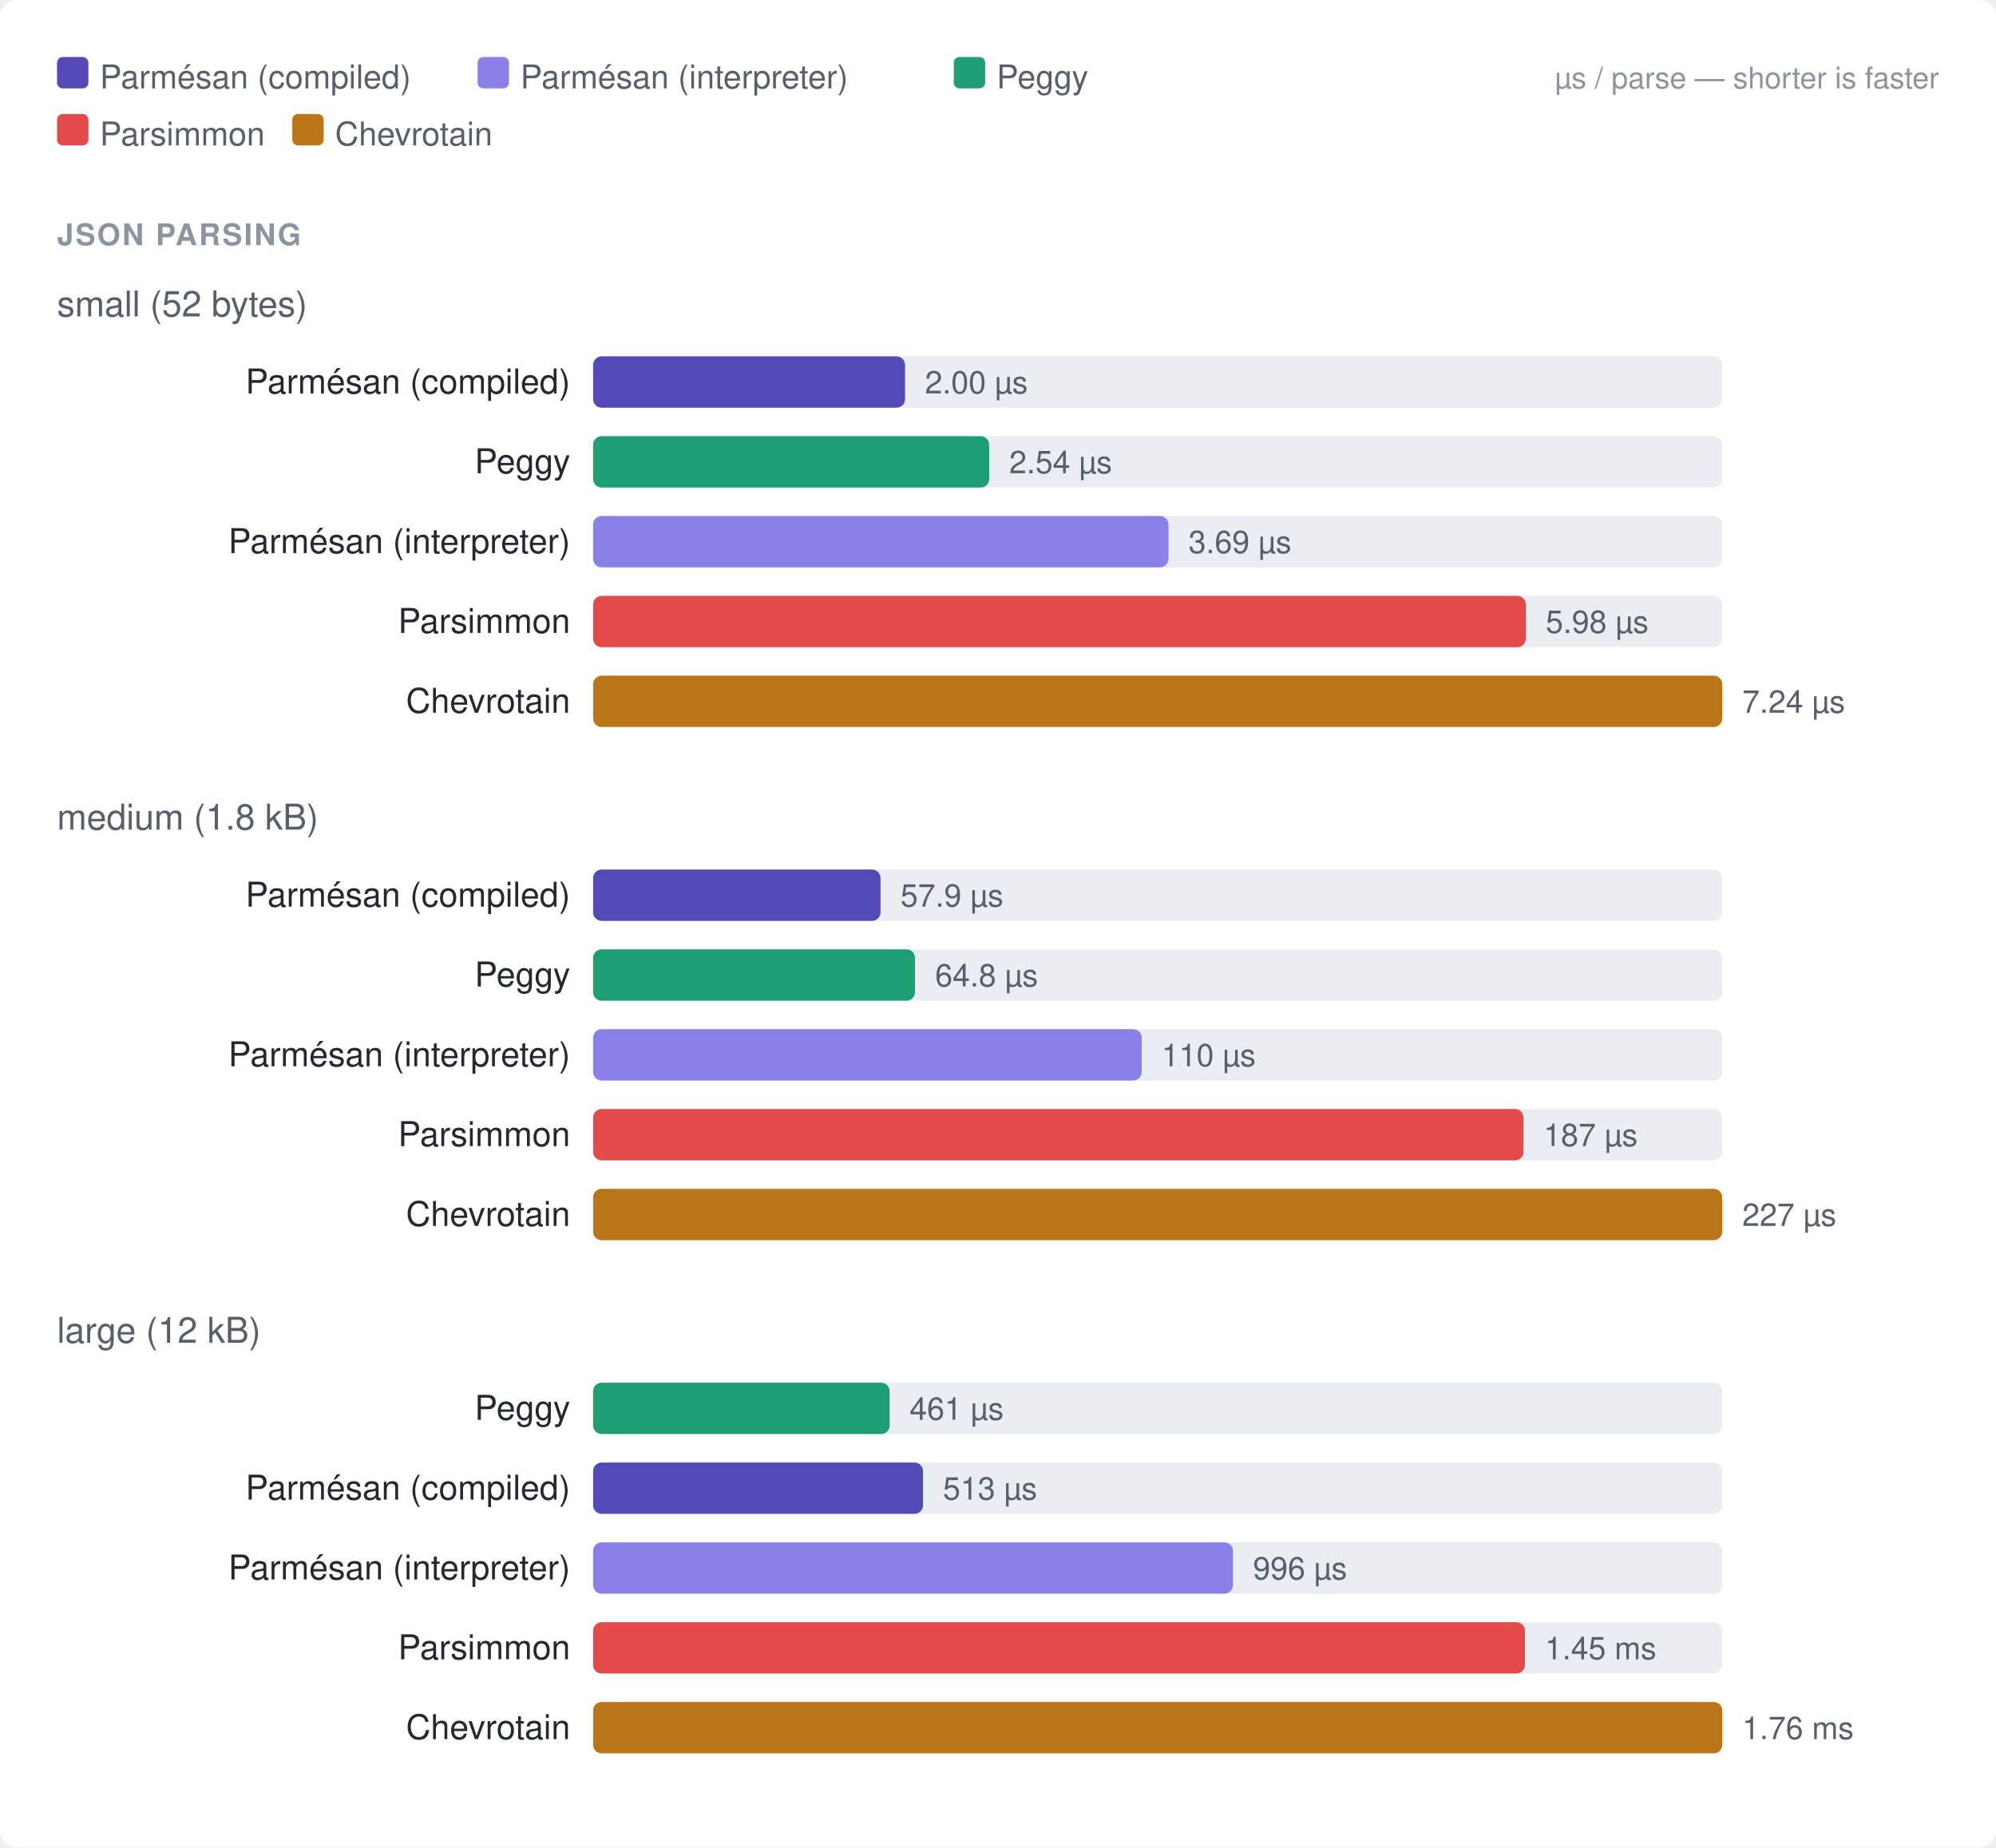
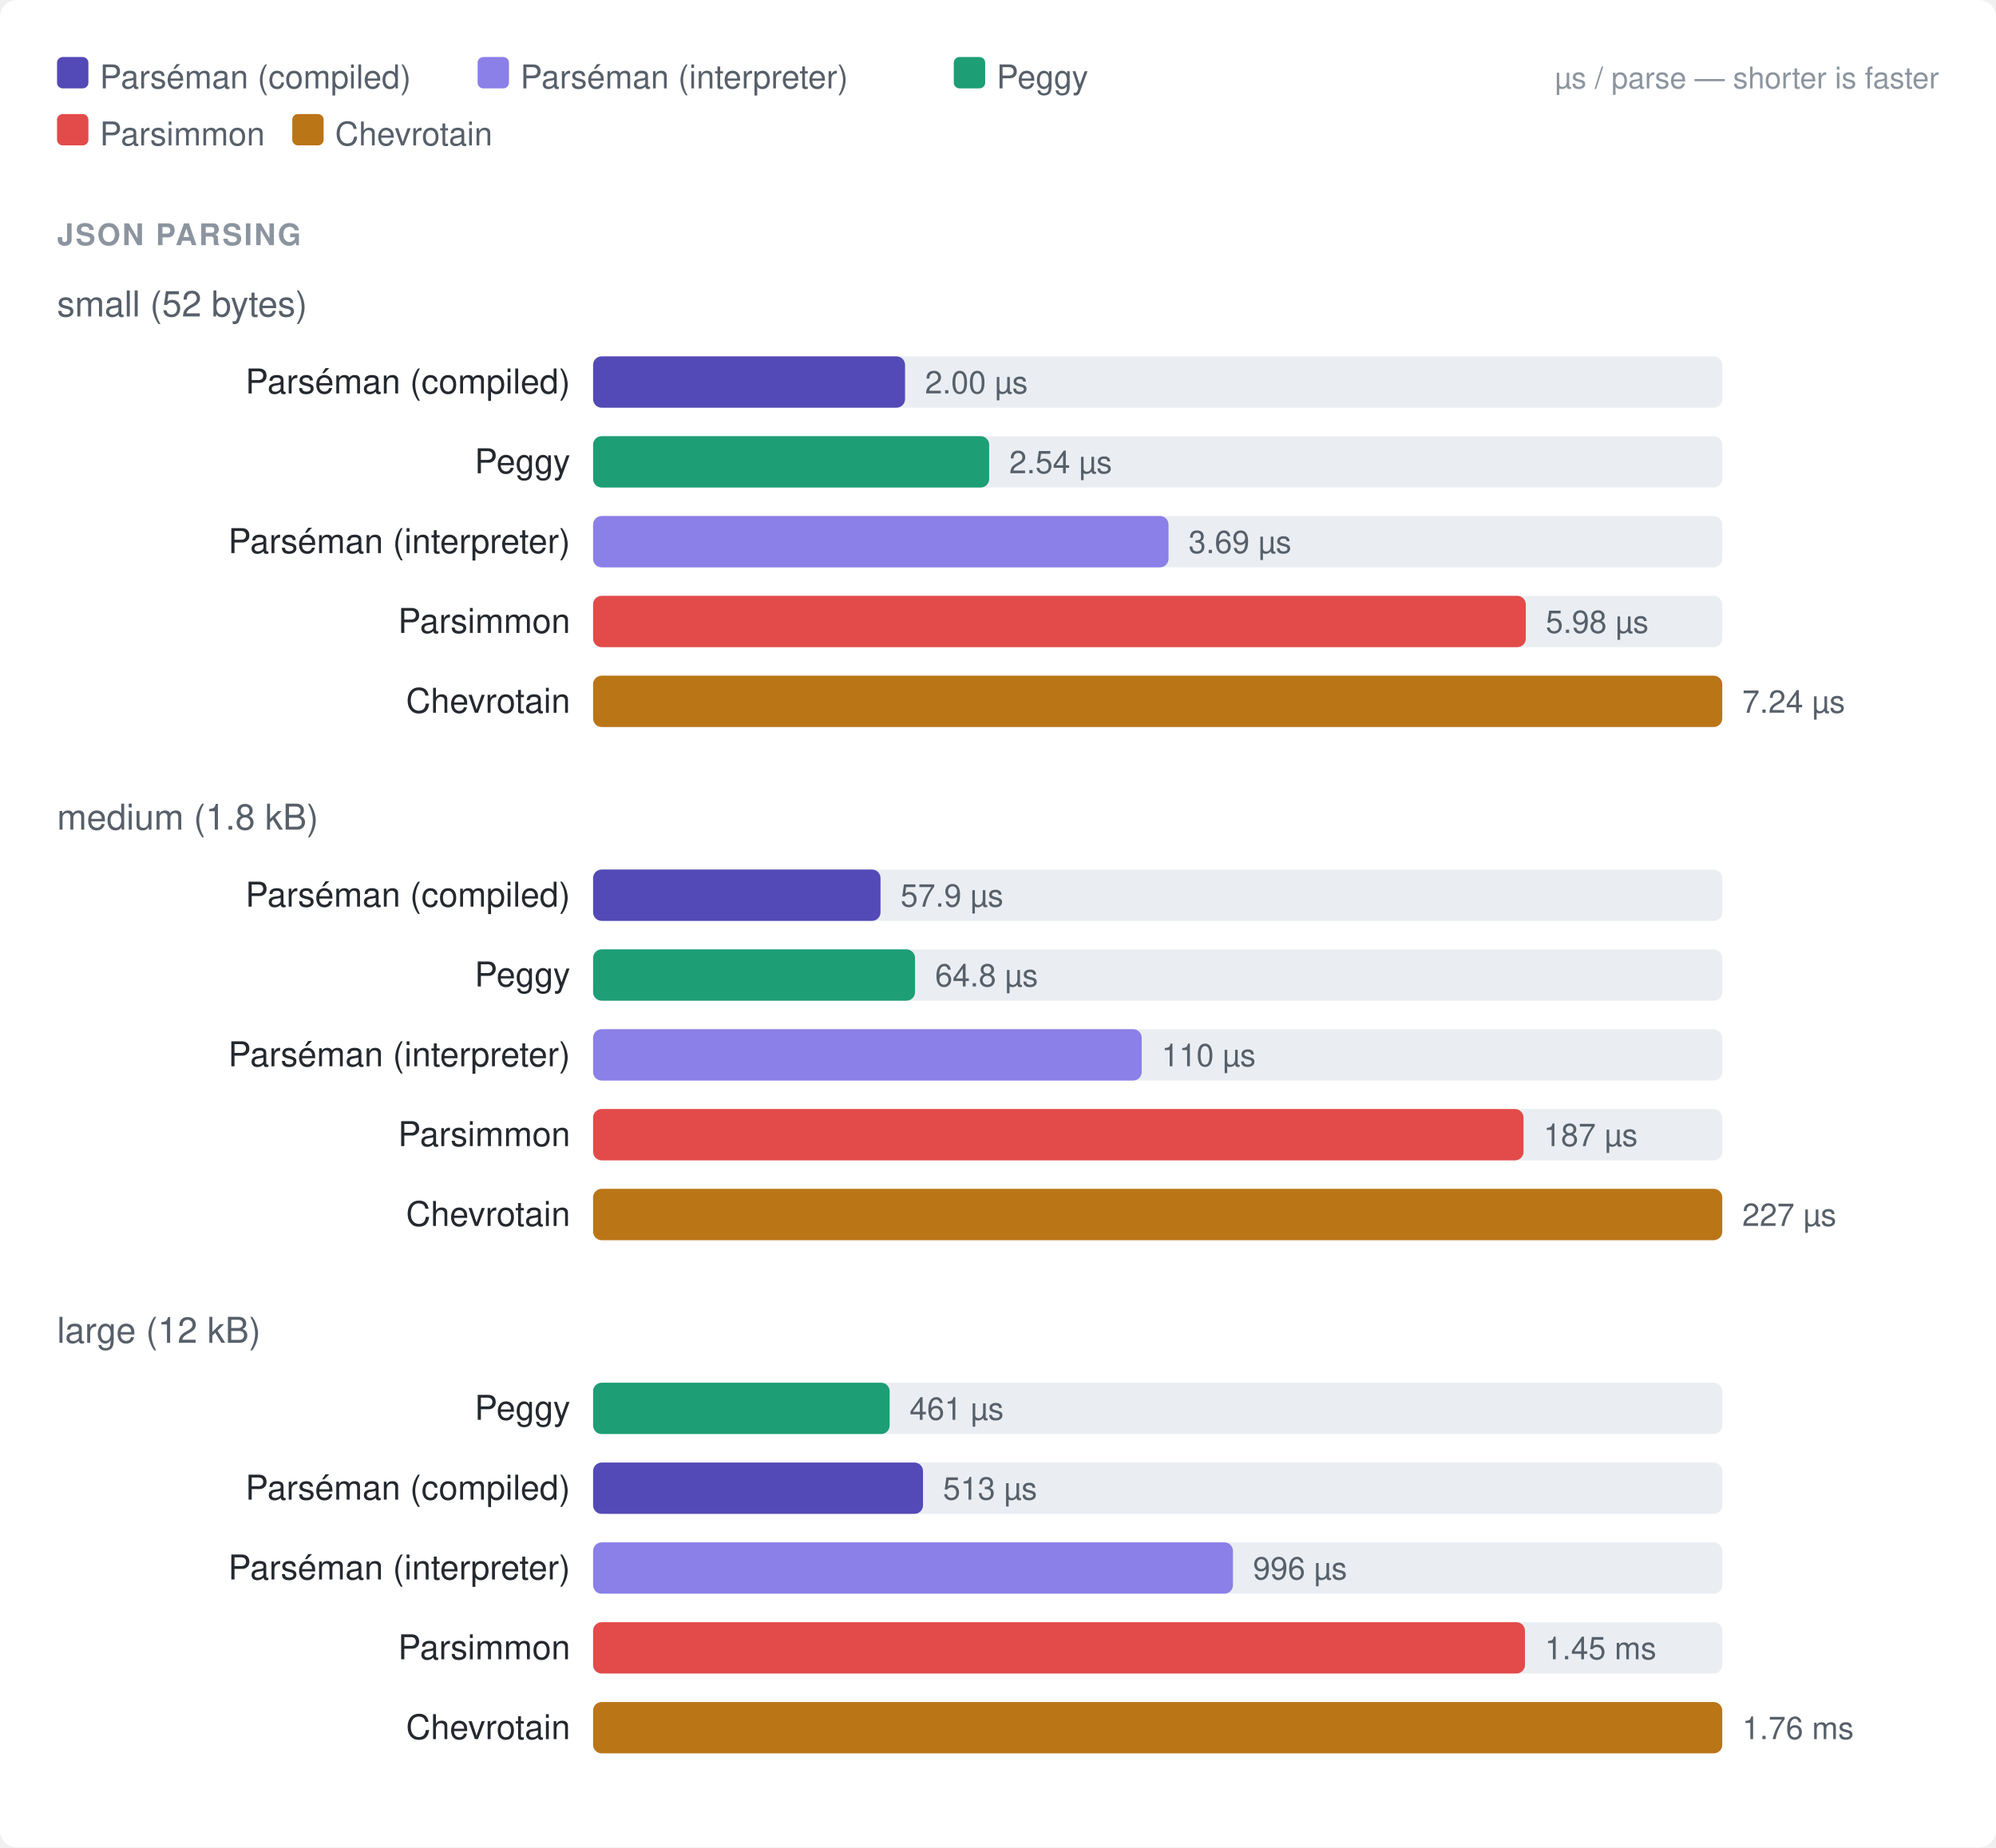
<svg xmlns="http://www.w3.org/2000/svg" viewBox="0 0 700 648" width="700" height="648">
  <rect width="700" height="648" fill="white" rx="6" />
  <rect x="20" y="20" width="11" height="11" rx="2" fill="#534AB7" />
-   <text x="35" y="31" font-size="11.5" fill="#57606a" font-family="-apple-system,BlinkMacSystemFont,'Segoe UI',Helvetica,Arial,sans-serif">Parmésan (compiled)</text>
+   <text x="35" y="31" font-size="11.5" fill="#57606a" font-family="-apple-system,BlinkMacSystemFont,'Segoe UI',Helvetica,Arial,sans-serif">Parséman (compiled)</text>
  <rect x="167.5" y="20" width="11" height="11" rx="2" fill="#8B7FE8" />
-   <text x="182.5" y="31" font-size="11.5" fill="#57606a" font-family="-apple-system,BlinkMacSystemFont,'Segoe UI',Helvetica,Arial,sans-serif">Parmésan (interpreter)</text>
+   <text x="182.5" y="31" font-size="11.5" fill="#57606a" font-family="-apple-system,BlinkMacSystemFont,'Segoe UI',Helvetica,Arial,sans-serif">Parséman (interpreter)</text>
  <rect x="334.5" y="20" width="11" height="11" rx="2" fill="#1D9E75" />
  <text x="349.5" y="31" font-size="11.5" fill="#57606a" font-family="-apple-system,BlinkMacSystemFont,'Segoe UI',Helvetica,Arial,sans-serif">Peggy</text>
  <rect x="20" y="40" width="11" height="11" rx="2" fill="#E24B4A" />
  <text x="35" y="51" font-size="11.5" fill="#57606a" font-family="-apple-system,BlinkMacSystemFont,'Segoe UI',Helvetica,Arial,sans-serif">Parsimmon</text>
  <rect x="102.5" y="40" width="11" height="11" rx="2" fill="#BA7517" />
  <text x="117.5" y="51" font-size="11.5" fill="#57606a" font-family="-apple-system,BlinkMacSystemFont,'Segoe UI',Helvetica,Arial,sans-serif">Chevrotain</text>
  <text x="680" y="31" font-size="10.5" fill="#8c959f" text-anchor="end" font-family="-apple-system,BlinkMacSystemFont,'Segoe UI',Helvetica,Arial,sans-serif">µs / parse — shorter is faster</text>
  <text x="20" y="86" font-size="10.5" font-weight="600" fill="#8c959f" letter-spacing="0.06em" font-family="-apple-system,BlinkMacSystemFont,'Segoe UI',Helvetica,Arial,sans-serif">JSON PARSING</text>
  <text x="20" y="111" font-size="12.5" fill="#57606a" font-family="-apple-system,BlinkMacSystemFont,'Segoe UI',Helvetica,Arial,sans-serif">small  (52 bytes)</text>
-   <text x="200" y="138" text-anchor="end" font-size="12" fill="#24292f" font-family="-apple-system,BlinkMacSystemFont,'Segoe UI',Helvetica,Arial,sans-serif">Parmésan (compiled)</text>
+   <text x="200" y="138" text-anchor="end" font-size="12" fill="#24292f" font-family="-apple-system,BlinkMacSystemFont,'Segoe UI',Helvetica,Arial,sans-serif">Parséman (compiled)</text>
  <rect x="208" y="125" width="396" height="18" rx="3" fill="#eaeef2" />
  <rect x="208" y="125" width="109.4" height="18" rx="3" fill="#534AB7" />
  <text x="324.392" y="138" font-size="11" fill="#57606a" font-family="-apple-system,BlinkMacSystemFont,'Segoe UI',Helvetica,Arial,sans-serif">2.00 µs</text>
  <text x="200" y="166" text-anchor="end" font-size="12" fill="#24292f" font-family="-apple-system,BlinkMacSystemFont,'Segoe UI',Helvetica,Arial,sans-serif">Peggy</text>
  <rect x="208" y="153" width="396" height="18" rx="3" fill="#eaeef2" />
  <rect x="208" y="153" width="138.9" height="18" rx="3" fill="#1D9E75" />
  <text x="353.928" y="166" font-size="11" fill="#57606a" font-family="-apple-system,BlinkMacSystemFont,'Segoe UI',Helvetica,Arial,sans-serif">2.54 µs</text>
-   <text x="200" y="194" text-anchor="end" font-size="12" fill="#24292f" font-family="-apple-system,BlinkMacSystemFont,'Segoe UI',Helvetica,Arial,sans-serif">Parmésan (interpreter)</text>
+   <text x="200" y="194" text-anchor="end" font-size="12" fill="#24292f" font-family="-apple-system,BlinkMacSystemFont,'Segoe UI',Helvetica,Arial,sans-serif">Parséman (interpreter)</text>
  <rect x="208" y="181" width="396" height="18" rx="3" fill="#eaeef2" />
  <rect x="208" y="181" width="201.8" height="18" rx="3" fill="#8B7FE8" />
  <text x="416.829" y="194" font-size="11" fill="#57606a" font-family="-apple-system,BlinkMacSystemFont,'Segoe UI',Helvetica,Arial,sans-serif">3.69 µs</text>
  <text x="200" y="222" text-anchor="end" font-size="12" fill="#24292f" font-family="-apple-system,BlinkMacSystemFont,'Segoe UI',Helvetica,Arial,sans-serif">Parsimmon</text>
  <rect x="208" y="209" width="396" height="18" rx="3" fill="#eaeef2" />
  <rect x="208" y="209" width="327.1" height="18" rx="3" fill="#E24B4A" />
  <text x="542.083" y="222" font-size="11" fill="#57606a" font-family="-apple-system,BlinkMacSystemFont,'Segoe UI',Helvetica,Arial,sans-serif">5.98 µs</text>
  <text x="200" y="250" text-anchor="end" font-size="12" fill="#24292f" font-family="-apple-system,BlinkMacSystemFont,'Segoe UI',Helvetica,Arial,sans-serif">Chevrotain</text>
  <rect x="208" y="237" width="396" height="18" rx="3" fill="#eaeef2" />
  <rect x="208" y="237" width="396.0" height="18" rx="3" fill="#BA7517" />
  <text x="611" y="250" font-size="11" fill="#57606a" font-family="-apple-system,BlinkMacSystemFont,'Segoe UI',Helvetica,Arial,sans-serif">7.24 µs</text>
  <text x="20" y="291" font-size="12.5" fill="#57606a" font-family="-apple-system,BlinkMacSystemFont,'Segoe UI',Helvetica,Arial,sans-serif">medium  (1.8 kB)</text>
-   <text x="200" y="318" text-anchor="end" font-size="12" fill="#24292f" font-family="-apple-system,BlinkMacSystemFont,'Segoe UI',Helvetica,Arial,sans-serif">Parmésan (compiled)</text>
+   <text x="200" y="318" text-anchor="end" font-size="12" fill="#24292f" font-family="-apple-system,BlinkMacSystemFont,'Segoe UI',Helvetica,Arial,sans-serif">Parséman (compiled)</text>
  <rect x="208" y="305" width="396" height="18" rx="3" fill="#eaeef2" />
  <rect x="208" y="305" width="100.8" height="18" rx="3" fill="#534AB7" />
  <text x="315.807" y="318" font-size="11" fill="#57606a" font-family="-apple-system,BlinkMacSystemFont,'Segoe UI',Helvetica,Arial,sans-serif">57.9 µs</text>
  <text x="200" y="346" text-anchor="end" font-size="12" fill="#24292f" font-family="-apple-system,BlinkMacSystemFont,'Segoe UI',Helvetica,Arial,sans-serif">Peggy</text>
  <rect x="208" y="333" width="396" height="18" rx="3" fill="#eaeef2" />
  <rect x="208" y="333" width="112.9" height="18" rx="3" fill="#1D9E75" />
  <text x="327.949" y="346" font-size="11" fill="#57606a" font-family="-apple-system,BlinkMacSystemFont,'Segoe UI',Helvetica,Arial,sans-serif">64.8 µs</text>
-   <text x="200" y="374" text-anchor="end" font-size="12" fill="#24292f" font-family="-apple-system,BlinkMacSystemFont,'Segoe UI',Helvetica,Arial,sans-serif">Parmésan (interpreter)</text>
+   <text x="200" y="374" text-anchor="end" font-size="12" fill="#24292f" font-family="-apple-system,BlinkMacSystemFont,'Segoe UI',Helvetica,Arial,sans-serif">Parséman (interpreter)</text>
  <rect x="208" y="361" width="396" height="18" rx="3" fill="#eaeef2" />
  <rect x="208" y="361" width="192.4" height="18" rx="3" fill="#8B7FE8" />
  <text x="407.365" y="374" font-size="11" fill="#57606a" font-family="-apple-system,BlinkMacSystemFont,'Segoe UI',Helvetica,Arial,sans-serif">110 µs</text>
  <text x="200" y="402" text-anchor="end" font-size="12" fill="#24292f" font-family="-apple-system,BlinkMacSystemFont,'Segoe UI',Helvetica,Arial,sans-serif">Parsimmon</text>
  <rect x="208" y="389" width="396" height="18" rx="3" fill="#eaeef2" />
  <rect x="208" y="389" width="326.3" height="18" rx="3" fill="#E24B4A" />
  <text x="541.322" y="402" font-size="11" fill="#57606a" font-family="-apple-system,BlinkMacSystemFont,'Segoe UI',Helvetica,Arial,sans-serif">187 µs</text>
  <text x="200" y="430" text-anchor="end" font-size="12" fill="#24292f" font-family="-apple-system,BlinkMacSystemFont,'Segoe UI',Helvetica,Arial,sans-serif">Chevrotain</text>
  <rect x="208" y="417" width="396" height="18" rx="3" fill="#eaeef2" />
  <rect x="208" y="417" width="396.0" height="18" rx="3" fill="#BA7517" />
  <text x="611" y="430" font-size="11" fill="#57606a" font-family="-apple-system,BlinkMacSystemFont,'Segoe UI',Helvetica,Arial,sans-serif">227 µs</text>
  <text x="20" y="471" font-size="12.5" fill="#57606a" font-family="-apple-system,BlinkMacSystemFont,'Segoe UI',Helvetica,Arial,sans-serif">large  (12 kB)</text>
  <text x="200" y="498" text-anchor="end" font-size="12" fill="#24292f" font-family="-apple-system,BlinkMacSystemFont,'Segoe UI',Helvetica,Arial,sans-serif">Peggy</text>
  <rect x="208" y="485" width="396" height="18" rx="3" fill="#eaeef2" />
  <rect x="208" y="485" width="104.0" height="18" rx="3" fill="#1D9E75" />
  <text x="318.987" y="498" font-size="11" fill="#57606a" font-family="-apple-system,BlinkMacSystemFont,'Segoe UI',Helvetica,Arial,sans-serif">461 µs</text>
-   <text x="200" y="526" text-anchor="end" font-size="12" fill="#24292f" font-family="-apple-system,BlinkMacSystemFont,'Segoe UI',Helvetica,Arial,sans-serif">Parmésan (compiled)</text>
+   <text x="200" y="526" text-anchor="end" font-size="12" fill="#24292f" font-family="-apple-system,BlinkMacSystemFont,'Segoe UI',Helvetica,Arial,sans-serif">Parséman (compiled)</text>
  <rect x="208" y="513" width="396" height="18" rx="3" fill="#eaeef2" />
  <rect x="208" y="513" width="115.7" height="18" rx="3" fill="#534AB7" />
  <text x="330.701" y="526" font-size="11" fill="#57606a" font-family="-apple-system,BlinkMacSystemFont,'Segoe UI',Helvetica,Arial,sans-serif">513 µs</text>
-   <text x="200" y="554" text-anchor="end" font-size="12" fill="#24292f" font-family="-apple-system,BlinkMacSystemFont,'Segoe UI',Helvetica,Arial,sans-serif">Parmésan (interpreter)</text>
+   <text x="200" y="554" text-anchor="end" font-size="12" fill="#24292f" font-family="-apple-system,BlinkMacSystemFont,'Segoe UI',Helvetica,Arial,sans-serif">Parséman (interpreter)</text>
  <rect x="208" y="541" width="396" height="18" rx="3" fill="#eaeef2" />
  <rect x="208" y="541" width="224.4" height="18" rx="3" fill="#8B7FE8" />
  <text x="439.408" y="554" font-size="11" fill="#57606a" font-family="-apple-system,BlinkMacSystemFont,'Segoe UI',Helvetica,Arial,sans-serif">996 µs</text>
  <text x="200" y="582" text-anchor="end" font-size="12" fill="#24292f" font-family="-apple-system,BlinkMacSystemFont,'Segoe UI',Helvetica,Arial,sans-serif">Parsimmon</text>
  <rect x="208" y="569" width="396" height="18" rx="3" fill="#eaeef2" />
  <rect x="208" y="569" width="326.8" height="18" rx="3" fill="#E24B4A" />
  <text x="541.77" y="582" font-size="11" fill="#57606a" font-family="-apple-system,BlinkMacSystemFont,'Segoe UI',Helvetica,Arial,sans-serif">1.45 ms</text>
  <text x="200" y="610" text-anchor="end" font-size="12" fill="#24292f" font-family="-apple-system,BlinkMacSystemFont,'Segoe UI',Helvetica,Arial,sans-serif">Chevrotain</text>
  <rect x="208" y="597" width="396" height="18" rx="3" fill="#eaeef2" />
  <rect x="208" y="597" width="396.0" height="18" rx="3" fill="#BA7517" />
  <text x="611" y="610" font-size="11" fill="#57606a" font-family="-apple-system,BlinkMacSystemFont,'Segoe UI',Helvetica,Arial,sans-serif">1.76 ms</text>
</svg>
